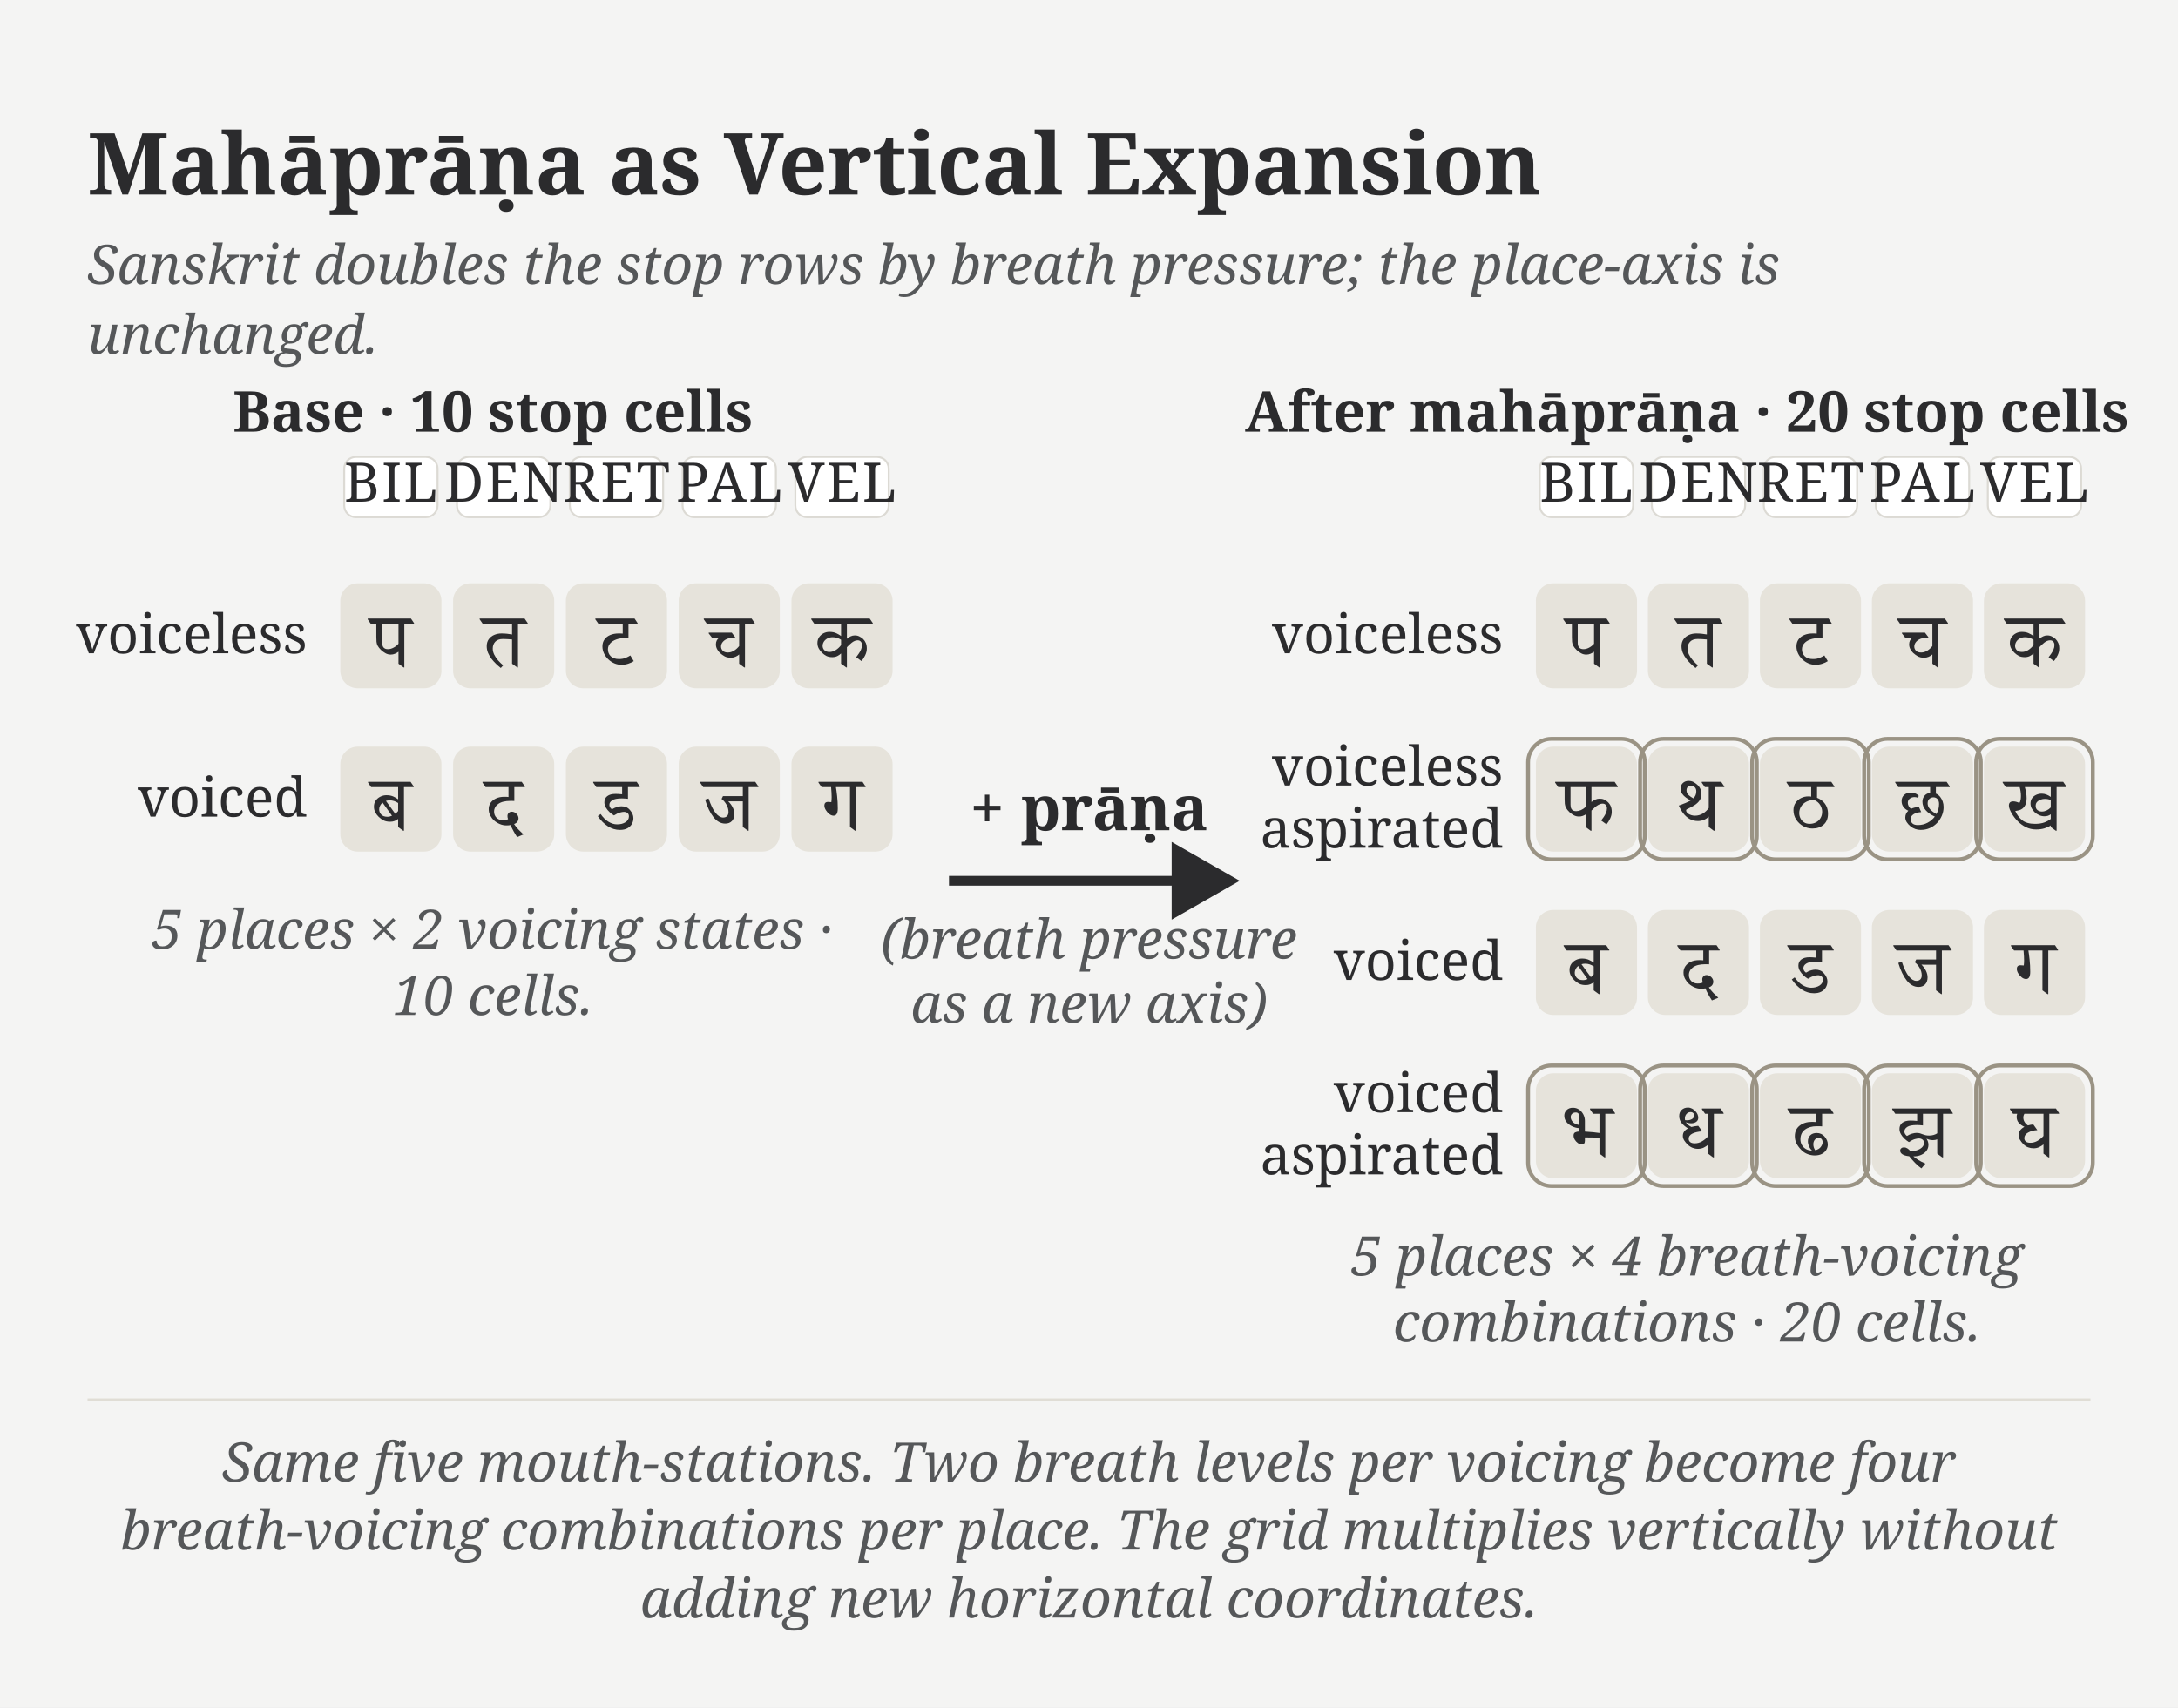
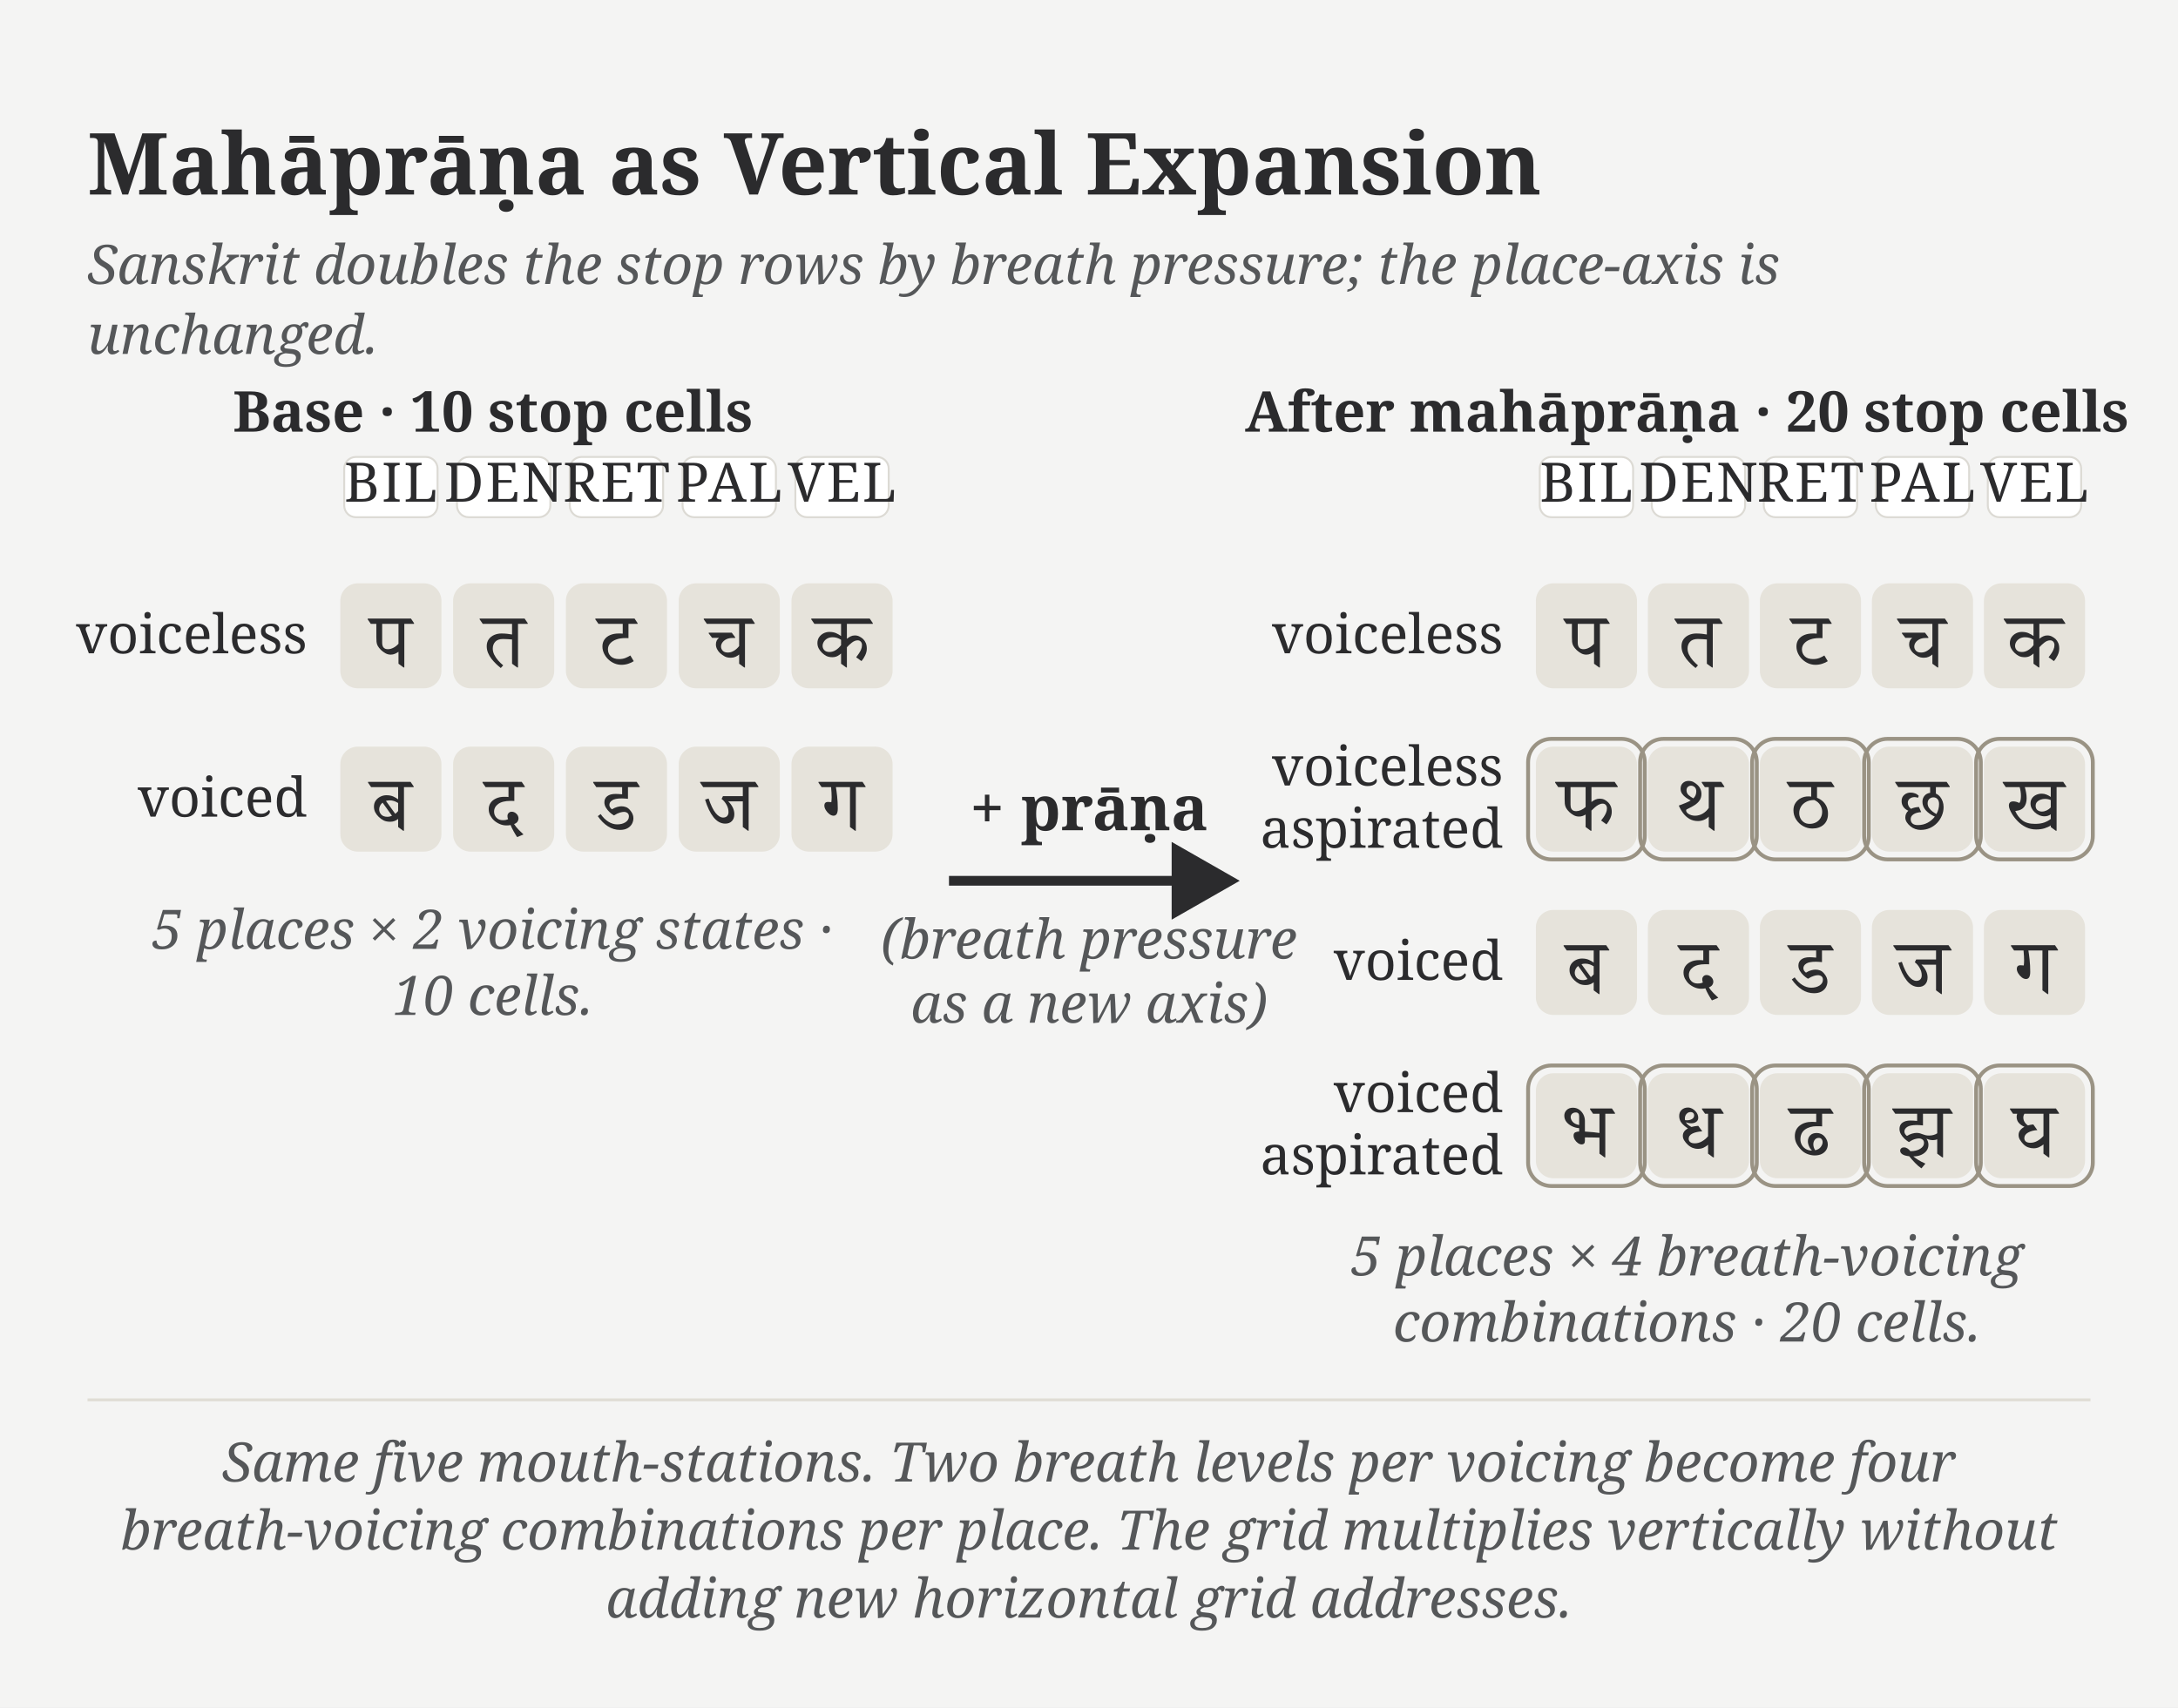
<svg xmlns="http://www.w3.org/2000/svg" width="4.5in" height="3.528in" viewBox="0 0 1120 878">
  <defs>
    <marker id="bigarrow" markerWidth="8" markerHeight="8" refX="5.5" refY="4" orient="auto">
      <path d="M0,0 L7,4 L0,8 Z" fill="#2b2b2d" />
    </marker>
  </defs>
  <rect x="0" y="0" width="1120" height="878" fill="#f4f4f3" />
  <text x="45" y="100" font-size="44" text-anchor="start" fill="#2b2b2d" font-style="normal" font-weight="600" font-family="'Gentium Book Plus', Charter, 'Charis SIL', Georgia, serif">Mahāprāṇa as Vertical Expansion</text>
  <text x="45" y="146" font-size="28" text-anchor="start" fill="#555759" font-style="italic" font-weight="400" font-family="'Gentium Book Plus', Charter, 'Charis SIL', Georgia, serif">Sanskrit doubles the stop rows by breath pressure; the place-axis is</text>
  <text x="45" y="182" font-size="28" text-anchor="start" fill="#555759" font-style="italic" font-weight="400" font-family="'Gentium Book Plus', Charter, 'Charis SIL', Georgia, serif">unchanged.</text>
  <text x="253.5" y="222" font-size="29" text-anchor="middle" fill="#2b2b2d" font-style="normal" font-weight="600" font-family="'Gentium Book Plus', Charter, 'Charis SIL', Georgia, serif">Base · 10 stop cells</text>
  <text x="867.5" y="222" font-size="29" text-anchor="middle" fill="#2b2b2d" font-style="normal" font-weight="600" font-family="'Gentium Book Plus', Charter, 'Charis SIL', Georgia, serif">After mahāprāṇa · 20 stop cells</text>
  <rect x="177.0" y="235" width="48" height="31" rx="6" fill="#ffffff" stroke="#dcdad4" stroke-width="1" />
  <text x="201" y="258" font-size="28" text-anchor="middle" fill="#2b2b2d" font-style="normal" font-weight="400" letter-spacing="1" font-family="'Gentium Book Plus', Charter, 'Charis SIL', Georgia, serif">BIL</text>
  <rect x="235.0" y="235" width="48" height="31" rx="6" fill="#ffffff" stroke="#dcdad4" stroke-width="1" />
  <text x="259" y="258" font-size="28" text-anchor="middle" fill="#2b2b2d" font-style="normal" font-weight="400" letter-spacing="1" font-family="'Gentium Book Plus', Charter, 'Charis SIL', Georgia, serif">DEN</text>
  <rect x="293.0" y="235" width="48" height="31" rx="6" fill="#ffffff" stroke="#dcdad4" stroke-width="1" />
  <text x="317" y="258" font-size="28" text-anchor="middle" fill="#2b2b2d" font-style="normal" font-weight="400" letter-spacing="1" font-family="'Gentium Book Plus', Charter, 'Charis SIL', Georgia, serif">RET</text>
  <rect x="351.0" y="235" width="48" height="31" rx="6" fill="#ffffff" stroke="#dcdad4" stroke-width="1" />
  <text x="375" y="258" font-size="28" text-anchor="middle" fill="#2b2b2d" font-style="normal" font-weight="400" letter-spacing="1" font-family="'Gentium Book Plus', Charter, 'Charis SIL', Georgia, serif">PAL</text>
  <rect x="409.0" y="235" width="48" height="31" rx="6" fill="#ffffff" stroke="#dcdad4" stroke-width="1" />
  <text x="433" y="258" font-size="28" text-anchor="middle" fill="#2b2b2d" font-style="normal" font-weight="400" letter-spacing="1" font-family="'Gentium Book Plus', Charter, 'Charis SIL', Georgia, serif">VEL</text>
  <rect x="791.8" y="235" width="48" height="31" rx="6" fill="#ffffff" stroke="#dcdad4" stroke-width="1" />
  <text x="815.8" y="258" font-size="28" text-anchor="middle" fill="#2b2b2d" font-style="normal" font-weight="400" letter-spacing="1" font-family="'Gentium Book Plus', Charter, 'Charis SIL', Georgia, serif">BIL</text>
  <rect x="849.4" y="235" width="48" height="31" rx="6" fill="#ffffff" stroke="#dcdad4" stroke-width="1" />
  <text x="873.4" y="258" font-size="28" text-anchor="middle" fill="#2b2b2d" font-style="normal" font-weight="400" letter-spacing="1" font-family="'Gentium Book Plus', Charter, 'Charis SIL', Georgia, serif">DEN</text>
  <rect x="907.0" y="235" width="48" height="31" rx="6" fill="#ffffff" stroke="#dcdad4" stroke-width="1" />
  <text x="931" y="258" font-size="28" text-anchor="middle" fill="#2b2b2d" font-style="normal" font-weight="400" letter-spacing="1" font-family="'Gentium Book Plus', Charter, 'Charis SIL', Georgia, serif">RET</text>
  <rect x="964.6" y="235" width="48" height="31" rx="6" fill="#ffffff" stroke="#dcdad4" stroke-width="1" />
  <text x="988.6" y="258" font-size="28" text-anchor="middle" fill="#2b2b2d" font-style="normal" font-weight="400" letter-spacing="1" font-family="'Gentium Book Plus', Charter, 'Charis SIL', Georgia, serif">PAL</text>
  <rect x="1022.2" y="235" width="48" height="31" rx="6" fill="#ffffff" stroke="#dcdad4" stroke-width="1" />
  <text x="1046.2" y="258" font-size="28" text-anchor="middle" fill="#2b2b2d" font-style="normal" font-weight="400" letter-spacing="1" font-family="'Gentium Book Plus', Charter, 'Charis SIL', Georgia, serif">VEL</text>
  <text x="158" y="336" font-size="28" text-anchor="end" fill="#2b2b2d" font-style="normal" font-weight="400" font-family="'Gentium Book Plus', Charter, 'Charis SIL', Georgia, serif">voiceless</text>
  <rect x="175.0" y="300" width="52" height="54" rx="9" fill="#e6e3db" />
  <text x="201" y="343.04" font-size="40" text-anchor="middle" fill="#2b2b2d" font-style="normal" font-weight="400" font-family="'Adobe Devanagari', 'Noto Serif Devanagari', 'Kohinoor Devanagari', 'Devanagari MT', serif">
    <tspan font-family="'Adobe Devanagari', 'Noto Serif Devanagari', 'Kohinoor Devanagari', 'Devanagari MT', serif" fill="#2b2b2d">प</tspan>
  </text>
  <rect x="233.0" y="300" width="52" height="54" rx="9" fill="#e6e3db" />
  <text x="259" y="343.04" font-size="40" text-anchor="middle" fill="#2b2b2d" font-style="normal" font-weight="400" font-family="'Adobe Devanagari', 'Noto Serif Devanagari', 'Kohinoor Devanagari', 'Devanagari MT', serif">
    <tspan font-family="'Adobe Devanagari', 'Noto Serif Devanagari', 'Kohinoor Devanagari', 'Devanagari MT', serif" fill="#2b2b2d">त</tspan>
  </text>
  <rect x="291.0" y="300" width="52" height="54" rx="9" fill="#e6e3db" />
  <text x="317" y="343.04" font-size="40" text-anchor="middle" fill="#2b2b2d" font-style="normal" font-weight="400" font-family="'Adobe Devanagari', 'Noto Serif Devanagari', 'Kohinoor Devanagari', 'Devanagari MT', serif">
    <tspan font-family="'Adobe Devanagari', 'Noto Serif Devanagari', 'Kohinoor Devanagari', 'Devanagari MT', serif" fill="#2b2b2d">ट</tspan>
  </text>
  <rect x="349.0" y="300" width="52" height="54" rx="9" fill="#e6e3db" />
  <text x="375" y="343.04" font-size="40" text-anchor="middle" fill="#2b2b2d" font-style="normal" font-weight="400" font-family="'Adobe Devanagari', 'Noto Serif Devanagari', 'Kohinoor Devanagari', 'Devanagari MT', serif">
    <tspan font-family="'Adobe Devanagari', 'Noto Serif Devanagari', 'Kohinoor Devanagari', 'Devanagari MT', serif" fill="#2b2b2d">च</tspan>
  </text>
  <rect x="407.0" y="300" width="52" height="54" rx="9" fill="#e6e3db" />
  <text x="433" y="343.04" font-size="40" text-anchor="middle" fill="#2b2b2d" font-style="normal" font-weight="400" font-family="'Adobe Devanagari', 'Noto Serif Devanagari', 'Kohinoor Devanagari', 'Devanagari MT', serif">
    <tspan font-family="'Adobe Devanagari', 'Noto Serif Devanagari', 'Kohinoor Devanagari', 'Devanagari MT', serif" fill="#2b2b2d">क</tspan>
  </text>
  <text x="158" y="420" font-size="28" text-anchor="end" fill="#2b2b2d" font-style="normal" font-weight="400" font-family="'Gentium Book Plus', Charter, 'Charis SIL', Georgia, serif">voiced</text>
  <rect x="175.0" y="384" width="52" height="54" rx="9" fill="#e6e3db" />
  <text x="201" y="427.04" font-size="40" text-anchor="middle" fill="#2b2b2d" font-style="normal" font-weight="400" font-family="'Adobe Devanagari', 'Noto Serif Devanagari', 'Kohinoor Devanagari', 'Devanagari MT', serif">
    <tspan font-family="'Adobe Devanagari', 'Noto Serif Devanagari', 'Kohinoor Devanagari', 'Devanagari MT', serif" fill="#2b2b2d">ब</tspan>
  </text>
  <rect x="233.0" y="384" width="52" height="54" rx="9" fill="#e6e3db" />
  <text x="259" y="427.04" font-size="40" text-anchor="middle" fill="#2b2b2d" font-style="normal" font-weight="400" font-family="'Adobe Devanagari', 'Noto Serif Devanagari', 'Kohinoor Devanagari', 'Devanagari MT', serif">
    <tspan font-family="'Adobe Devanagari', 'Noto Serif Devanagari', 'Kohinoor Devanagari', 'Devanagari MT', serif" fill="#2b2b2d">द</tspan>
  </text>
  <rect x="291.0" y="384" width="52" height="54" rx="9" fill="#e6e3db" />
  <text x="317" y="427.04" font-size="40" text-anchor="middle" fill="#2b2b2d" font-style="normal" font-weight="400" font-family="'Adobe Devanagari', 'Noto Serif Devanagari', 'Kohinoor Devanagari', 'Devanagari MT', serif">
    <tspan font-family="'Adobe Devanagari', 'Noto Serif Devanagari', 'Kohinoor Devanagari', 'Devanagari MT', serif" fill="#2b2b2d">ड</tspan>
  </text>
  <rect x="349.0" y="384" width="52" height="54" rx="9" fill="#e6e3db" />
  <text x="375" y="427.04" font-size="40" text-anchor="middle" fill="#2b2b2d" font-style="normal" font-weight="400" font-family="'Adobe Devanagari', 'Noto Serif Devanagari', 'Kohinoor Devanagari', 'Devanagari MT', serif">
    <tspan font-family="'Adobe Devanagari', 'Noto Serif Devanagari', 'Kohinoor Devanagari', 'Devanagari MT', serif" fill="#2b2b2d">ज</tspan>
  </text>
  <rect x="407.0" y="384" width="52" height="54" rx="9" fill="#e6e3db" />
  <text x="433" y="427.04" font-size="40" text-anchor="middle" fill="#2b2b2d" font-style="normal" font-weight="400" font-family="'Adobe Devanagari', 'Noto Serif Devanagari', 'Kohinoor Devanagari', 'Devanagari MT', serif">
    <tspan font-family="'Adobe Devanagari', 'Noto Serif Devanagari', 'Kohinoor Devanagari', 'Devanagari MT', serif" fill="#2b2b2d">ग</tspan>
  </text>
  <text x="773" y="336" font-size="28" text-anchor="end" fill="#2b2b2d" font-style="normal" font-weight="400" font-family="'Gentium Book Plus', Charter, 'Charis SIL', Georgia, serif">voiceless</text>
  <rect x="789.8" y="300" width="52" height="54" rx="9" fill="#e6e3db" />
  <text x="815.8" y="343.04" font-size="40" text-anchor="middle" fill="#2b2b2d" font-style="normal" font-weight="400" font-family="'Adobe Devanagari', 'Noto Serif Devanagari', 'Kohinoor Devanagari', 'Devanagari MT', serif">
    <tspan font-family="'Adobe Devanagari', 'Noto Serif Devanagari', 'Kohinoor Devanagari', 'Devanagari MT', serif" fill="#2b2b2d">प</tspan>
  </text>
  <rect x="847.4" y="300" width="52" height="54" rx="9" fill="#e6e3db" />
  <text x="873.4" y="343.04" font-size="40" text-anchor="middle" fill="#2b2b2d" font-style="normal" font-weight="400" font-family="'Adobe Devanagari', 'Noto Serif Devanagari', 'Kohinoor Devanagari', 'Devanagari MT', serif">
    <tspan font-family="'Adobe Devanagari', 'Noto Serif Devanagari', 'Kohinoor Devanagari', 'Devanagari MT', serif" fill="#2b2b2d">त</tspan>
  </text>
  <rect x="905.0" y="300" width="52" height="54" rx="9" fill="#e6e3db" />
  <text x="931" y="343.04" font-size="40" text-anchor="middle" fill="#2b2b2d" font-style="normal" font-weight="400" font-family="'Adobe Devanagari', 'Noto Serif Devanagari', 'Kohinoor Devanagari', 'Devanagari MT', serif">
    <tspan font-family="'Adobe Devanagari', 'Noto Serif Devanagari', 'Kohinoor Devanagari', 'Devanagari MT', serif" fill="#2b2b2d">ट</tspan>
  </text>
  <rect x="962.6" y="300" width="52" height="54" rx="9" fill="#e6e3db" />
  <text x="988.6" y="343.04" font-size="40" text-anchor="middle" fill="#2b2b2d" font-style="normal" font-weight="400" font-family="'Adobe Devanagari', 'Noto Serif Devanagari', 'Kohinoor Devanagari', 'Devanagari MT', serif">
    <tspan font-family="'Adobe Devanagari', 'Noto Serif Devanagari', 'Kohinoor Devanagari', 'Devanagari MT', serif" fill="#2b2b2d">च</tspan>
  </text>
  <rect x="1020.2" y="300" width="52" height="54" rx="9" fill="#e6e3db" />
  <text x="1046.2" y="343.04" font-size="40" text-anchor="middle" fill="#2b2b2d" font-style="normal" font-weight="400" font-family="'Adobe Devanagari', 'Noto Serif Devanagari', 'Kohinoor Devanagari', 'Devanagari MT', serif">
    <tspan font-family="'Adobe Devanagari', 'Noto Serif Devanagari', 'Kohinoor Devanagari', 'Devanagari MT', serif" fill="#2b2b2d">क</tspan>
  </text>
  <text x="773" y="404" font-size="28" text-anchor="end" fill="#2b2b2d" font-style="normal" font-weight="400" font-family="'Gentium Book Plus', Charter, 'Charis SIL', Georgia, serif">voiceless</text>
  <text x="773" y="436" font-size="28" text-anchor="end" fill="#2b2b2d" font-style="normal" font-weight="400" font-family="'Gentium Book Plus', Charter, 'Charis SIL', Georgia, serif">aspirated</text>
  <rect x="789.8" y="384" width="52" height="54" rx="9" fill="#e6e3db" />
  <rect x="785.8" y="380" width="60" height="62" rx="12" fill="none" stroke="#9a9384" stroke-width="2" />
  <text x="815.8" y="427.04" font-size="40" text-anchor="middle" fill="#2b2b2d" font-style="normal" font-weight="400" font-family="'Adobe Devanagari', 'Noto Serif Devanagari', 'Kohinoor Devanagari', 'Devanagari MT', serif">
    <tspan font-family="'Adobe Devanagari', 'Noto Serif Devanagari', 'Kohinoor Devanagari', 'Devanagari MT', serif" fill="#2b2b2d">फ</tspan>
  </text>
  <rect x="847.4" y="384" width="52" height="54" rx="9" fill="#e6e3db" />
  <rect x="843.4" y="380" width="60" height="62" rx="12" fill="none" stroke="#9a9384" stroke-width="2" />
  <text x="873.4" y="427.04" font-size="40" text-anchor="middle" fill="#2b2b2d" font-style="normal" font-weight="400" font-family="'Adobe Devanagari', 'Noto Serif Devanagari', 'Kohinoor Devanagari', 'Devanagari MT', serif">
    <tspan font-family="'Adobe Devanagari', 'Noto Serif Devanagari', 'Kohinoor Devanagari', 'Devanagari MT', serif" fill="#2b2b2d">थ</tspan>
  </text>
  <rect x="905.0" y="384" width="52" height="54" rx="9" fill="#e6e3db" />
  <rect x="901.0" y="380" width="60" height="62" rx="12" fill="none" stroke="#9a9384" stroke-width="2" />
  <text x="931" y="427.04" font-size="40" text-anchor="middle" fill="#2b2b2d" font-style="normal" font-weight="400" font-family="'Adobe Devanagari', 'Noto Serif Devanagari', 'Kohinoor Devanagari', 'Devanagari MT', serif">
    <tspan font-family="'Adobe Devanagari', 'Noto Serif Devanagari', 'Kohinoor Devanagari', 'Devanagari MT', serif" fill="#2b2b2d">ठ</tspan>
  </text>
  <rect x="962.6" y="384" width="52" height="54" rx="9" fill="#e6e3db" />
  <rect x="958.6" y="380" width="60" height="62" rx="12" fill="none" stroke="#9a9384" stroke-width="2" />
  <text x="988.6" y="427.04" font-size="40" text-anchor="middle" fill="#2b2b2d" font-style="normal" font-weight="400" font-family="'Adobe Devanagari', 'Noto Serif Devanagari', 'Kohinoor Devanagari', 'Devanagari MT', serif">
    <tspan font-family="'Adobe Devanagari', 'Noto Serif Devanagari', 'Kohinoor Devanagari', 'Devanagari MT', serif" fill="#2b2b2d">छ</tspan>
  </text>
  <rect x="1020.2" y="384" width="52" height="54" rx="9" fill="#e6e3db" />
  <rect x="1016.2" y="380" width="60" height="62" rx="12" fill="none" stroke="#9a9384" stroke-width="2" />
  <text x="1046.2" y="427.04" font-size="40" text-anchor="middle" fill="#2b2b2d" font-style="normal" font-weight="400" font-family="'Adobe Devanagari', 'Noto Serif Devanagari', 'Kohinoor Devanagari', 'Devanagari MT', serif">
    <tspan font-family="'Adobe Devanagari', 'Noto Serif Devanagari', 'Kohinoor Devanagari', 'Devanagari MT', serif" fill="#2b2b2d">ख</tspan>
  </text>
  <text x="773" y="504" font-size="28" text-anchor="end" fill="#2b2b2d" font-style="normal" font-weight="400" font-family="'Gentium Book Plus', Charter, 'Charis SIL', Georgia, serif">voiced</text>
  <rect x="789.8" y="468" width="52" height="54" rx="9" fill="#e6e3db" />
  <text x="815.8" y="511.04" font-size="40" text-anchor="middle" fill="#2b2b2d" font-style="normal" font-weight="400" font-family="'Adobe Devanagari', 'Noto Serif Devanagari', 'Kohinoor Devanagari', 'Devanagari MT', serif">
    <tspan font-family="'Adobe Devanagari', 'Noto Serif Devanagari', 'Kohinoor Devanagari', 'Devanagari MT', serif" fill="#2b2b2d">ब</tspan>
  </text>
  <rect x="847.4" y="468" width="52" height="54" rx="9" fill="#e6e3db" />
  <text x="873.4" y="511.04" font-size="40" text-anchor="middle" fill="#2b2b2d" font-style="normal" font-weight="400" font-family="'Adobe Devanagari', 'Noto Serif Devanagari', 'Kohinoor Devanagari', 'Devanagari MT', serif">
    <tspan font-family="'Adobe Devanagari', 'Noto Serif Devanagari', 'Kohinoor Devanagari', 'Devanagari MT', serif" fill="#2b2b2d">द</tspan>
  </text>
  <rect x="905.0" y="468" width="52" height="54" rx="9" fill="#e6e3db" />
  <text x="931" y="511.04" font-size="40" text-anchor="middle" fill="#2b2b2d" font-style="normal" font-weight="400" font-family="'Adobe Devanagari', 'Noto Serif Devanagari', 'Kohinoor Devanagari', 'Devanagari MT', serif">
    <tspan font-family="'Adobe Devanagari', 'Noto Serif Devanagari', 'Kohinoor Devanagari', 'Devanagari MT', serif" fill="#2b2b2d">ड</tspan>
  </text>
  <rect x="962.6" y="468" width="52" height="54" rx="9" fill="#e6e3db" />
  <text x="988.6" y="511.04" font-size="40" text-anchor="middle" fill="#2b2b2d" font-style="normal" font-weight="400" font-family="'Adobe Devanagari', 'Noto Serif Devanagari', 'Kohinoor Devanagari', 'Devanagari MT', serif">
    <tspan font-family="'Adobe Devanagari', 'Noto Serif Devanagari', 'Kohinoor Devanagari', 'Devanagari MT', serif" fill="#2b2b2d">ज</tspan>
  </text>
  <rect x="1020.2" y="468" width="52" height="54" rx="9" fill="#e6e3db" />
  <text x="1046.2" y="511.04" font-size="40" text-anchor="middle" fill="#2b2b2d" font-style="normal" font-weight="400" font-family="'Adobe Devanagari', 'Noto Serif Devanagari', 'Kohinoor Devanagari', 'Devanagari MT', serif">
    <tspan font-family="'Adobe Devanagari', 'Noto Serif Devanagari', 'Kohinoor Devanagari', 'Devanagari MT', serif" fill="#2b2b2d">ग</tspan>
  </text>
  <text x="773" y="572" font-size="28" text-anchor="end" fill="#2b2b2d" font-style="normal" font-weight="400" font-family="'Gentium Book Plus', Charter, 'Charis SIL', Georgia, serif">voiced</text>
  <text x="773" y="604" font-size="28" text-anchor="end" fill="#2b2b2d" font-style="normal" font-weight="400" font-family="'Gentium Book Plus', Charter, 'Charis SIL', Georgia, serif">aspirated</text>
  <rect x="789.8" y="552" width="52" height="54" rx="9" fill="#e6e3db" />
  <rect x="785.8" y="548" width="60" height="62" rx="12" fill="none" stroke="#9a9384" stroke-width="2" />
  <text x="815.8" y="595.04" font-size="40" text-anchor="middle" fill="#2b2b2d" font-style="normal" font-weight="400" font-family="'Adobe Devanagari', 'Noto Serif Devanagari', 'Kohinoor Devanagari', 'Devanagari MT', serif">
    <tspan font-family="'Adobe Devanagari', 'Noto Serif Devanagari', 'Kohinoor Devanagari', 'Devanagari MT', serif" fill="#2b2b2d">भ</tspan>
  </text>
  <rect x="847.4" y="552" width="52" height="54" rx="9" fill="#e6e3db" />
  <rect x="843.4" y="548" width="60" height="62" rx="12" fill="none" stroke="#9a9384" stroke-width="2" />
  <text x="873.4" y="595.04" font-size="40" text-anchor="middle" fill="#2b2b2d" font-style="normal" font-weight="400" font-family="'Adobe Devanagari', 'Noto Serif Devanagari', 'Kohinoor Devanagari', 'Devanagari MT', serif">
    <tspan font-family="'Adobe Devanagari', 'Noto Serif Devanagari', 'Kohinoor Devanagari', 'Devanagari MT', serif" fill="#2b2b2d">ध</tspan>
  </text>
  <rect x="905.0" y="552" width="52" height="54" rx="9" fill="#e6e3db" />
  <rect x="901.0" y="548" width="60" height="62" rx="12" fill="none" stroke="#9a9384" stroke-width="2" />
  <text x="931" y="595.04" font-size="40" text-anchor="middle" fill="#2b2b2d" font-style="normal" font-weight="400" font-family="'Adobe Devanagari', 'Noto Serif Devanagari', 'Kohinoor Devanagari', 'Devanagari MT', serif">
    <tspan font-family="'Adobe Devanagari', 'Noto Serif Devanagari', 'Kohinoor Devanagari', 'Devanagari MT', serif" fill="#2b2b2d">ढ</tspan>
  </text>
  <rect x="962.6" y="552" width="52" height="54" rx="9" fill="#e6e3db" />
  <rect x="958.6" y="548" width="60" height="62" rx="12" fill="none" stroke="#9a9384" stroke-width="2" />
  <text x="988.6" y="595.04" font-size="40" text-anchor="middle" fill="#2b2b2d" font-style="normal" font-weight="400" font-family="'Adobe Devanagari', 'Noto Serif Devanagari', 'Kohinoor Devanagari', 'Devanagari MT', serif">
    <tspan font-family="'Adobe Devanagari', 'Noto Serif Devanagari', 'Kohinoor Devanagari', 'Devanagari MT', serif" fill="#2b2b2d">झ</tspan>
  </text>
  <rect x="1020.2" y="552" width="52" height="54" rx="9" fill="#e6e3db" />
  <rect x="1016.2" y="548" width="60" height="62" rx="12" fill="none" stroke="#9a9384" stroke-width="2" />
  <text x="1046.2" y="595.04" font-size="40" text-anchor="middle" fill="#2b2b2d" font-style="normal" font-weight="400" font-family="'Adobe Devanagari', 'Noto Serif Devanagari', 'Kohinoor Devanagari', 'Devanagari MT', serif">
    <tspan font-family="'Adobe Devanagari', 'Noto Serif Devanagari', 'Kohinoor Devanagari', 'Devanagari MT', serif" fill="#2b2b2d">घ</tspan>
  </text>
  <line x1="488" y1="453" x2="630" y2="453" stroke="#2b2b2d" stroke-width="5" marker-end="url(#bigarrow)" />
  <text x="560" y="427" font-size="32" text-anchor="middle" fill="#2b2b2d" font-style="normal" font-weight="600" font-family="'Gentium Book Plus', Charter, 'Charis SIL', Georgia, serif">+ prāṇa</text>
  <text x="560" y="493" font-size="28" text-anchor="middle" fill="#555759" font-style="italic" font-weight="400" font-family="'Gentium Book Plus', Charter, 'Charis SIL', Georgia, serif">(breath pressure</text>
  <text x="560" y="526" font-size="28" text-anchor="middle" fill="#555759" font-style="italic" font-weight="400" font-family="'Gentium Book Plus', Charter, 'Charis SIL', Georgia, serif">as a new axis)</text>
  <text x="253.5" y="488" font-size="28" text-anchor="middle" fill="#555759" font-style="italic" font-weight="400" font-family="'Gentium Book Plus', Charter, 'Charis SIL', Georgia, serif">5 places × 2 voicing states ·</text>
  <text x="253.5" y="522" font-size="28" text-anchor="middle" fill="#555759" font-style="italic" font-weight="400" font-family="'Gentium Book Plus', Charter, 'Charis SIL', Georgia, serif">10 cells.</text>
  <text x="867.5" y="656" font-size="28" text-anchor="middle" fill="#555759" font-style="italic" font-weight="400" font-family="'Gentium Book Plus', Charter, 'Charis SIL', Georgia, serif">5 places × 4 breath-voicing</text>
  <text x="867.5" y="690" font-size="28" text-anchor="middle" fill="#555759" font-style="italic" font-weight="400" font-family="'Gentium Book Plus', Charter, 'Charis SIL', Georgia, serif">combinations · 20 cells.</text>
  <line x1="45" y1="720" x2="1075" y2="720" stroke="#e0ddd5" stroke-width="1.5" />
  <text x="560" y="762" font-size="28" text-anchor="middle" fill="#555759" font-style="italic" font-weight="400" font-family="'Gentium Book Plus', Charter, 'Charis SIL', Georgia, serif">Same five mouth-stations. Two breath levels per voicing become four</text>
  <text x="560" y="797" font-size="28" text-anchor="middle" fill="#555759" font-style="italic" font-weight="400" font-family="'Gentium Book Plus', Charter, 'Charis SIL', Georgia, serif">breath-voicing combinations per place. The grid multiplies vertically without</text>
-   <text x="560" y="832" font-size="28" text-anchor="middle" fill="#555759" font-style="italic" font-weight="400" font-family="'Gentium Book Plus', Charter, 'Charis SIL', Georgia, serif">adding new horizontal coordinates.</text>
+   <text x="560" y="832" font-size="28" text-anchor="middle" fill="#555759" font-style="italic" font-weight="400" font-family="'Gentium Book Plus', Charter, 'Charis SIL', Georgia, serif">adding new horizontal grid addresses.</text>
</svg>
